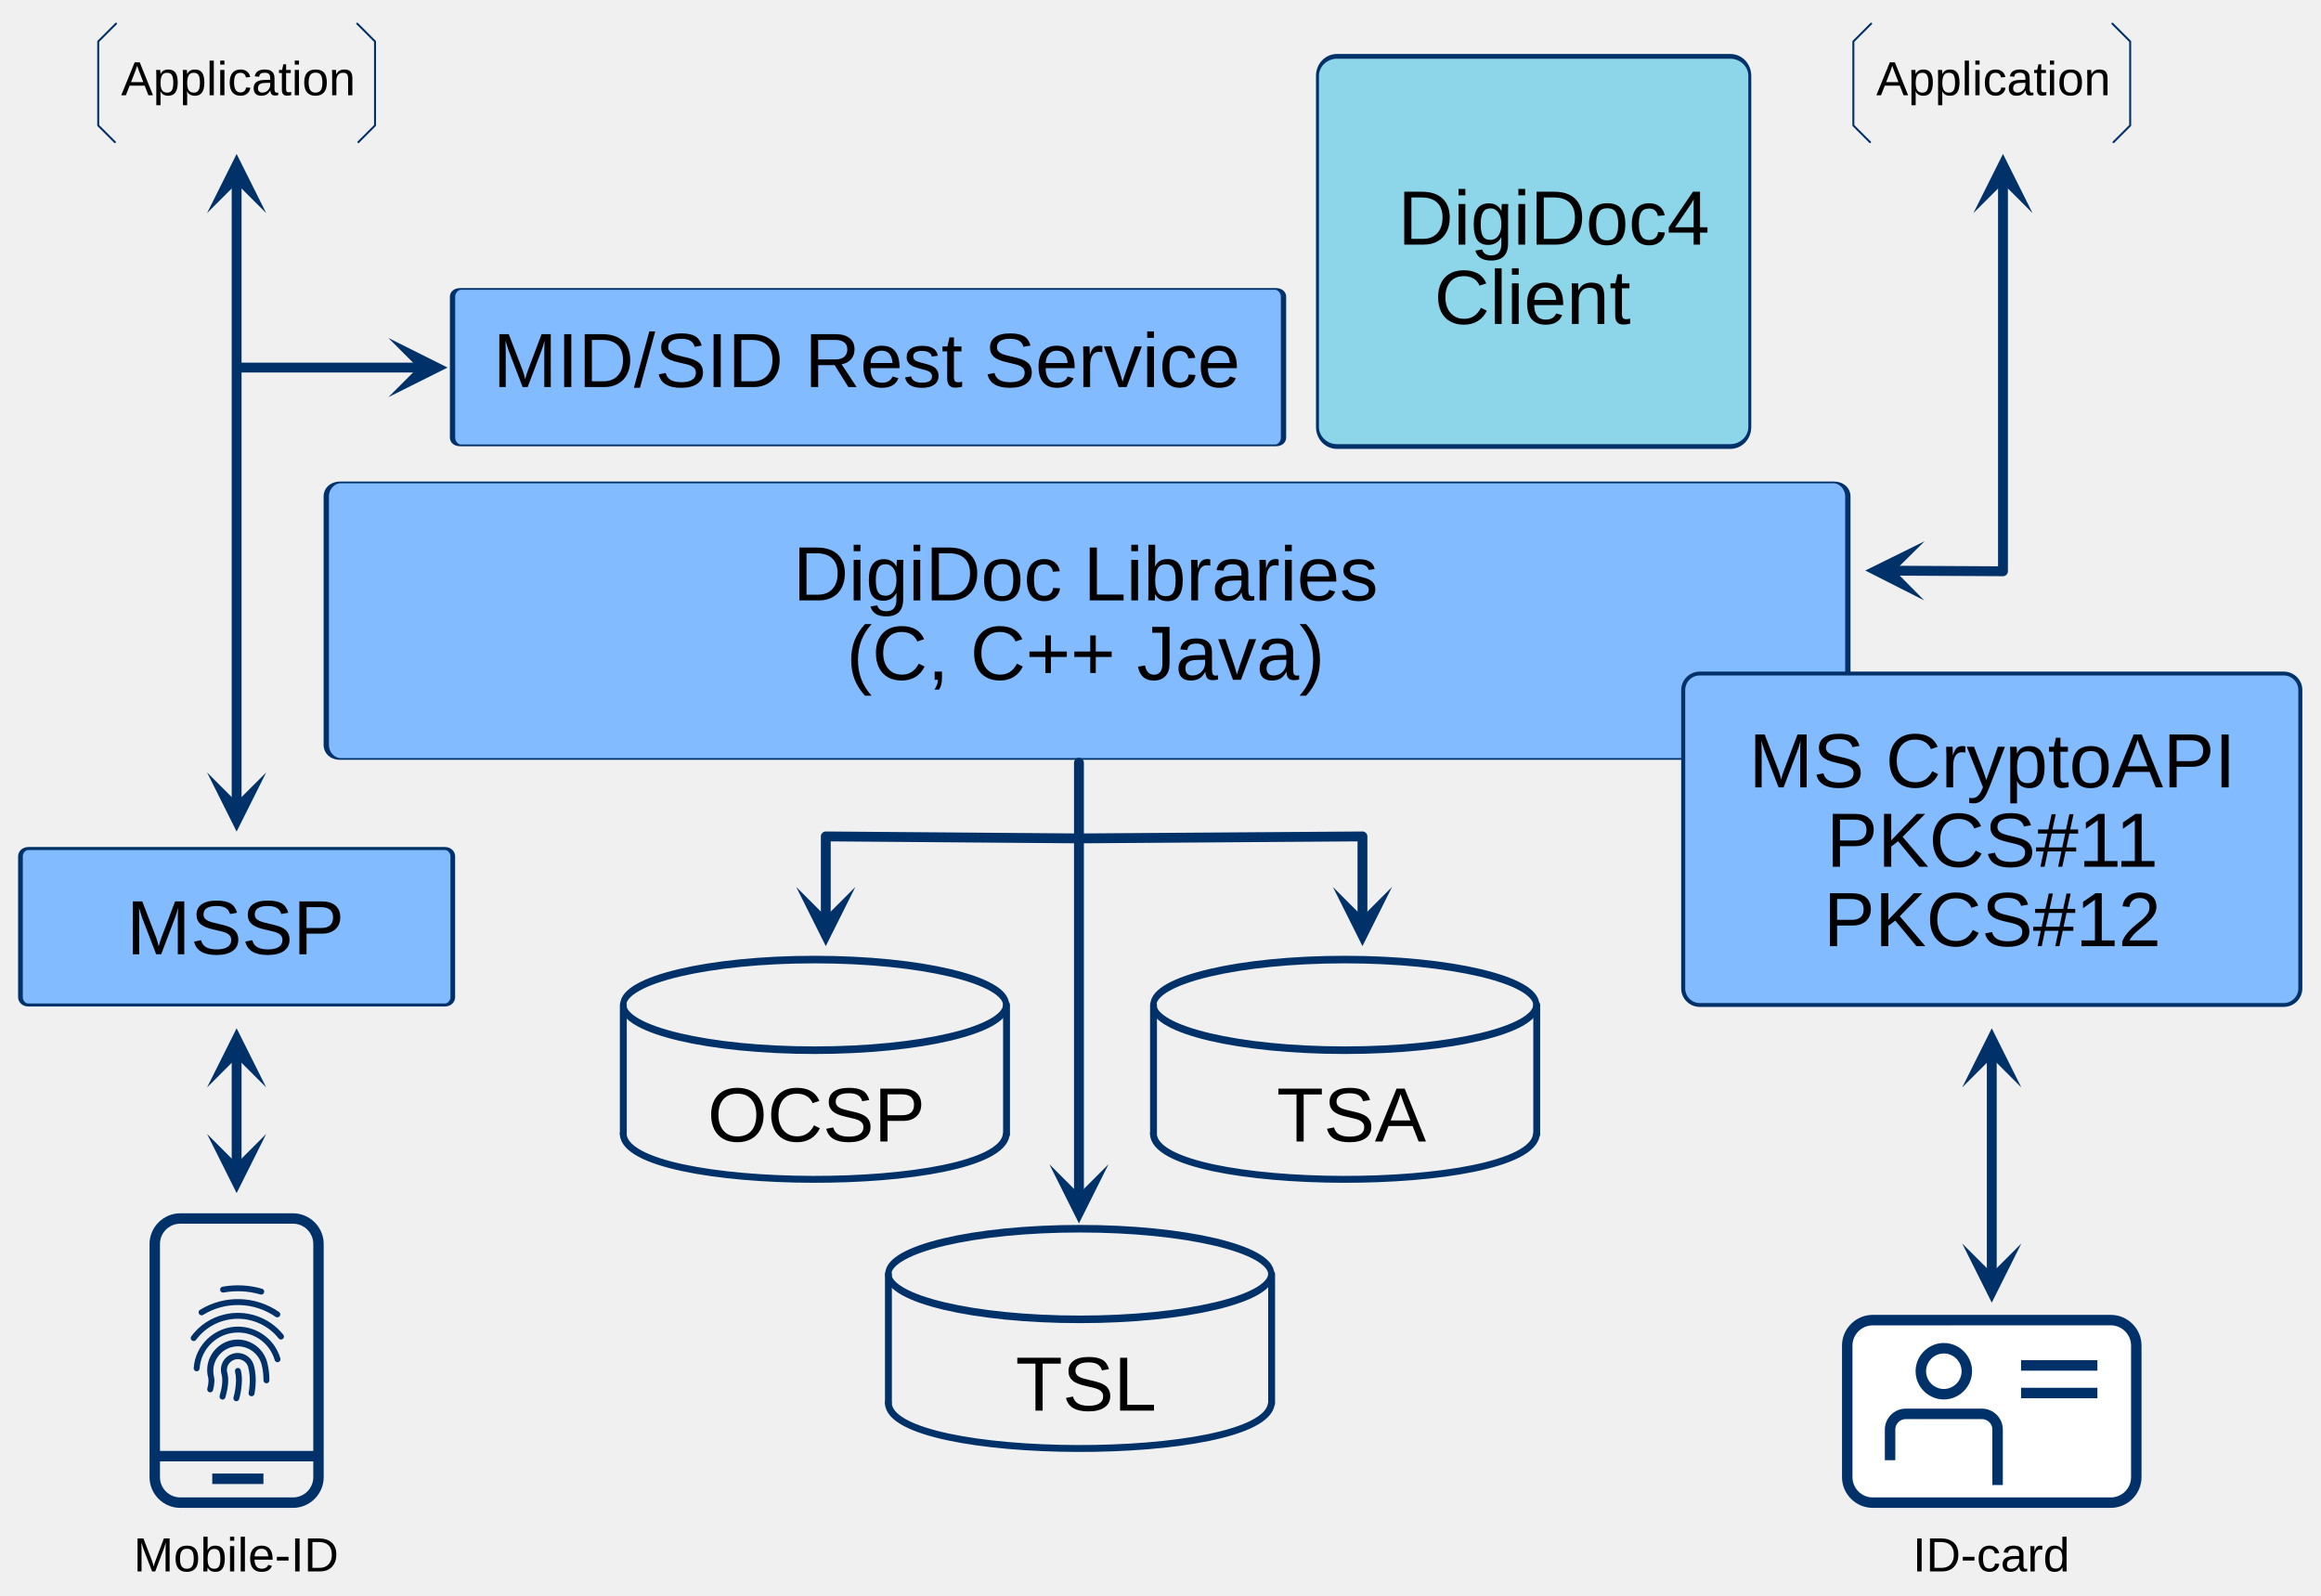
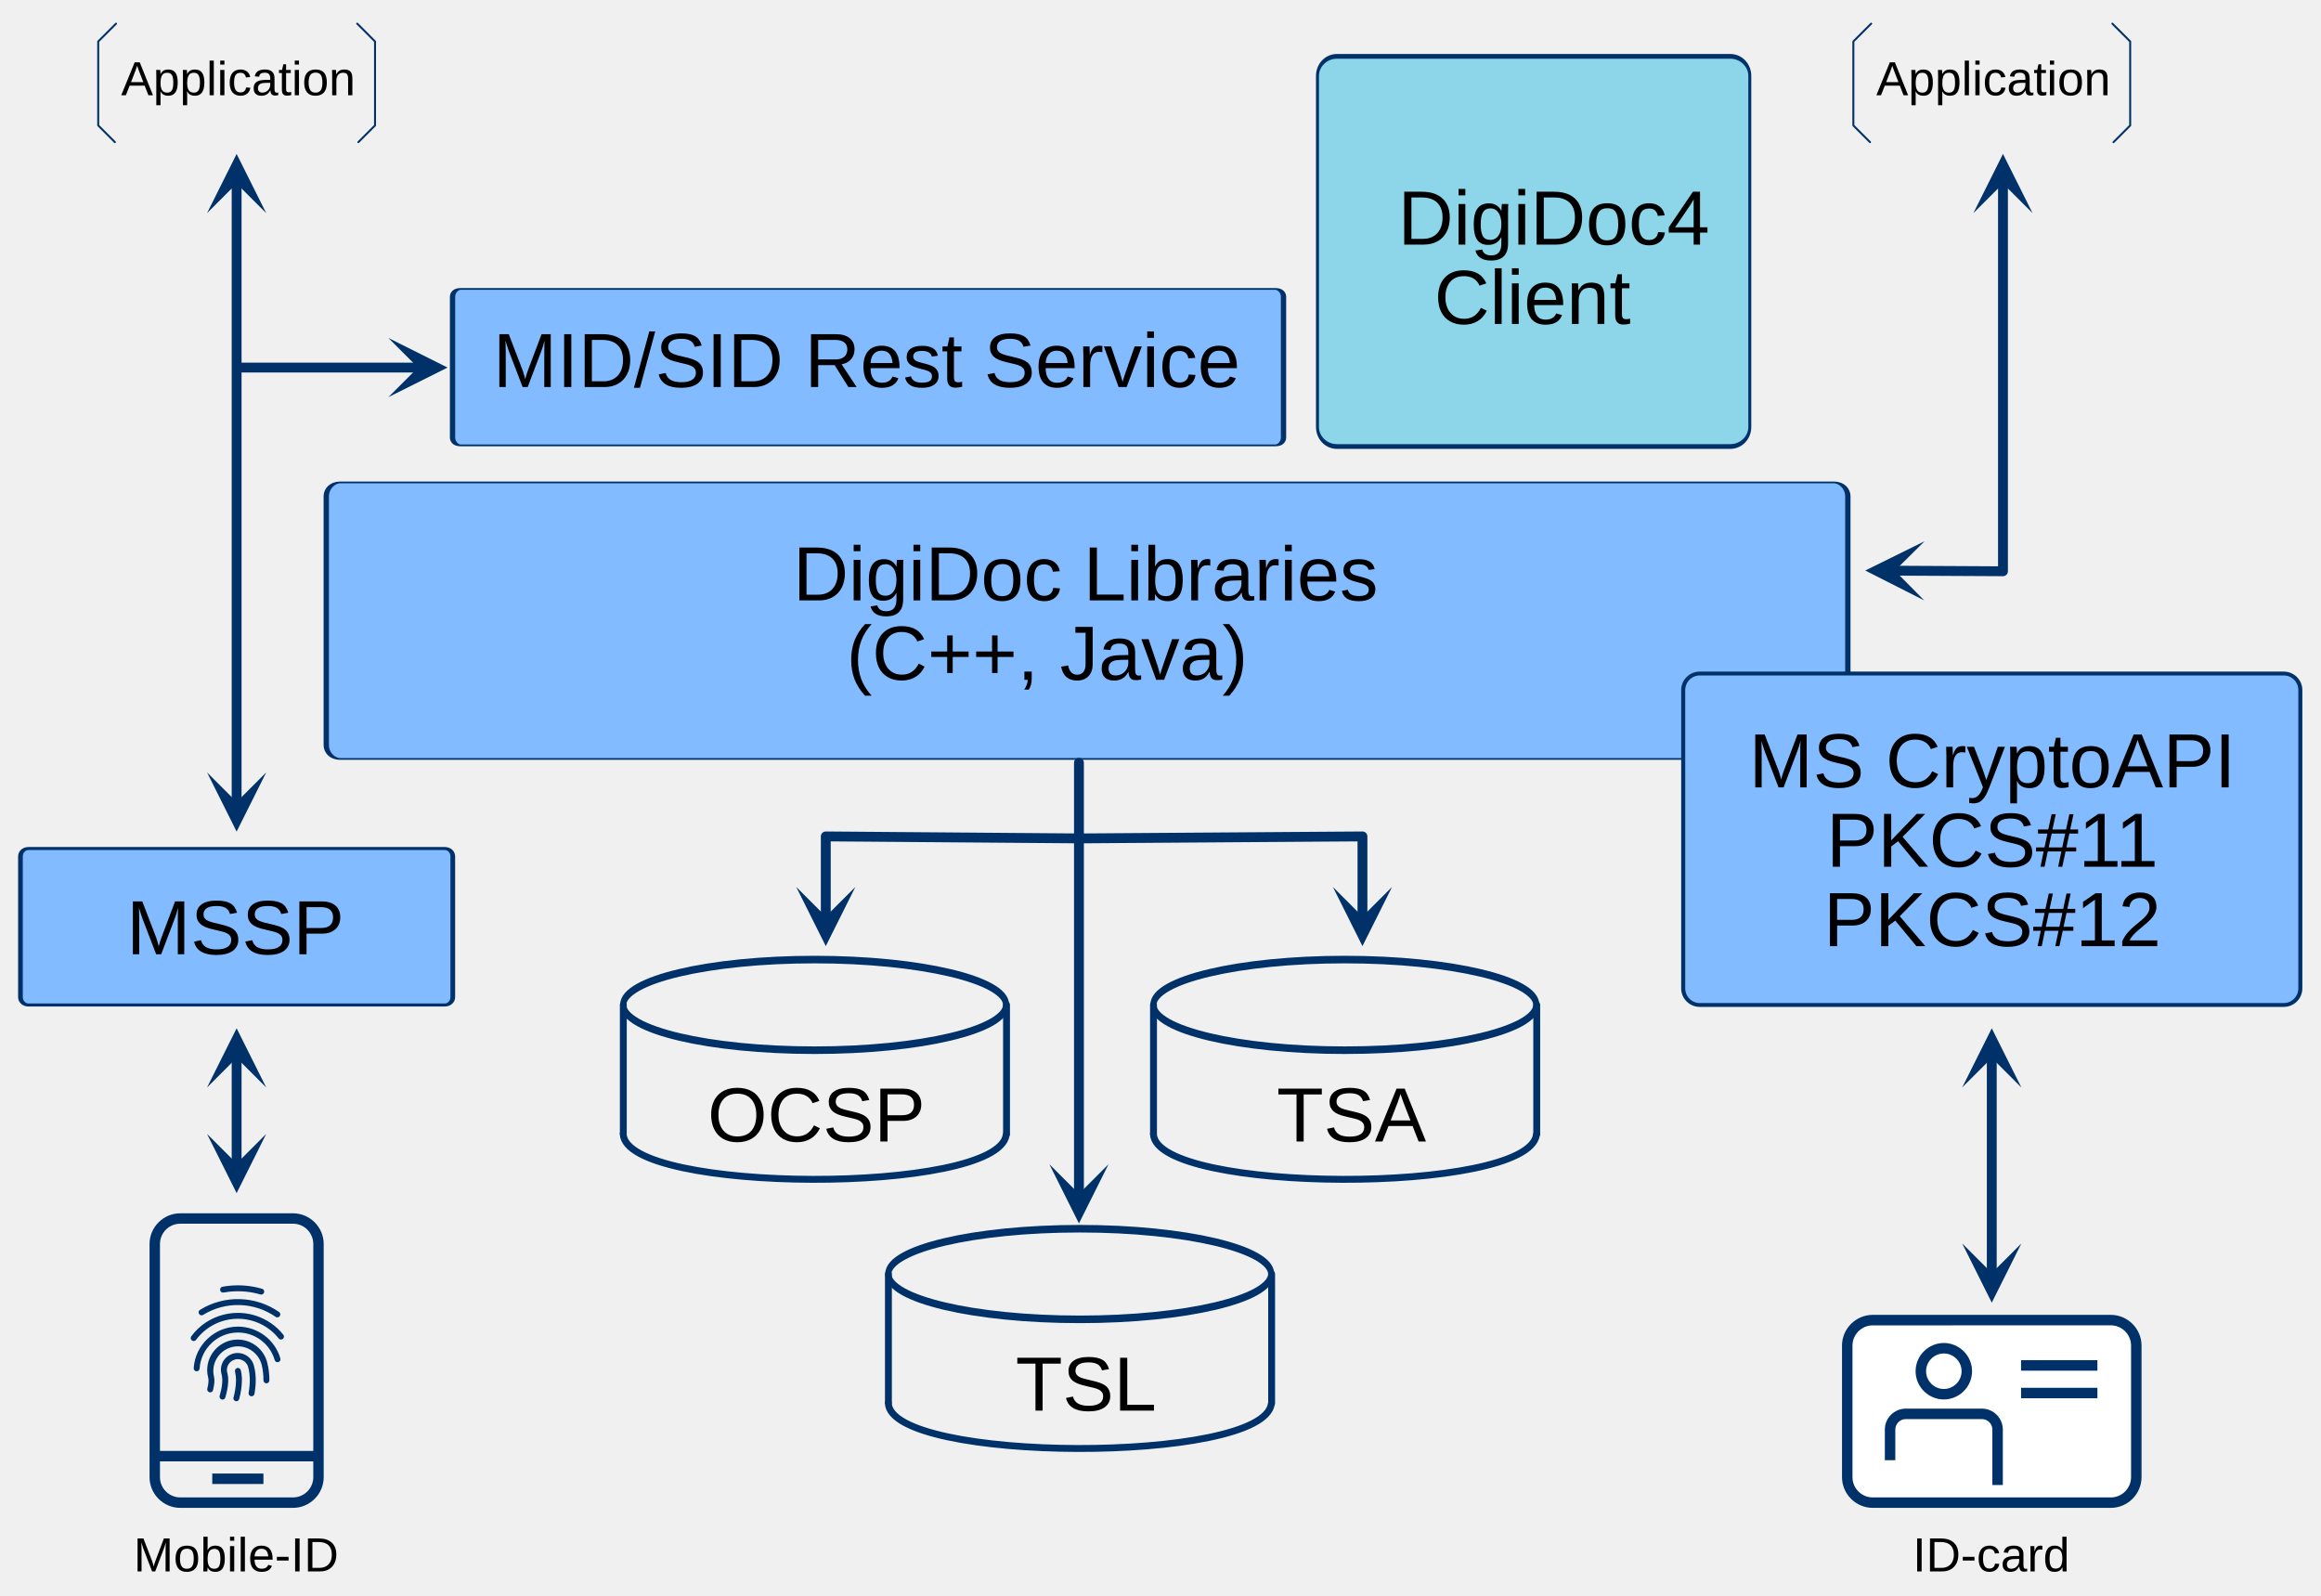
<svg xmlns="http://www.w3.org/2000/svg" width="544" height="374" viewBox="0 0 9804 6733" version="1.1" xml:space="preserve" style="fill-rule:evenodd;clip-rule:evenodd;stroke-linecap:round;stroke-linejoin:round;stroke-miterlimit:1.5;">
  <g id="DigiDoc-framework" transform="matrix(0.768519,0,0,0.527778,0,0)">
    <rect x="0" y="0" width="12755.9" height="12755.9" style="fill:none;" />
    <g transform="matrix(1.3012,0,0,1.89474,-2188.71,-4598.94)">
      <g transform="matrix(1,0,0,1,-347.655,-489.997)">
        <g transform="matrix(4.24345,0,0,1.36975,-4211.56,-1830.72)">
          <path d="M3310.2,4993.92C3310.2,4970.39 3304.03,4951.29 3296.44,4951.29L1809.35,4951.29C1801.76,4951.29 1795.59,4970.39 1795.59,4993.92L1795.59,5761.31C1795.59,5784.84 1801.76,5803.95 1809.35,5803.95L3296.44,5803.95C3304.03,5803.95 3310.2,5784.84 3310.2,5761.31L3310.2,4993.92Z" style="fill:rgb(130,187,255);stroke:rgb(0,49,104);stroke-width:5.29px;" />
        </g>
        <g transform="matrix(1,0,0,1,-2084.72,-437.618)">
          <text x="7464.32px" y="5887.28px" style="font-family:'ArialMT', 'Arial', sans-serif;font-size:324.589px;">DigiDoc Libraries</text>
-           <text x="7689.85px" y="6222.49px" style="font-family:'ArialMT', 'Arial', sans-serif;font-size:324.589px;">(C, C++ Java)</text>
+           <text x="7689.85px" y="6222.49px" style="font-family:'ArialMT', 'Arial', sans-serif;font-size:324.589px;">(C++, Java)</text>
        </g>
      </g>
      <g transform="matrix(1,0,0,1,3473.88,317.174)">
        <g transform="matrix(1.72109,0,0,1.64188,2227.76,-3178.15)">
          <path d="M3310.2,4993.92C3310.2,4970.39 3291.98,4951.29 3269.53,4951.29L1836.26,4951.29C1813.81,4951.29 1795.59,4970.39 1795.59,4993.92L1795.59,5761.31C1795.59,5784.84 1813.81,5803.95 1836.26,5803.95L3269.53,5803.95C3291.98,5803.95 3310.2,5784.84 3310.2,5761.31L3310.2,4993.92Z" style="fill:rgb(130,187,255);stroke:rgb(0,49,104);stroke-width:9.91px;" />
        </g>
        <g transform="matrix(1,0,0,1,-2075.92,-455.048)">
          <text x="7671.86px" y="5887.28px" style="font-family:'ArialMT', 'Arial', sans-serif;font-size:324.589px;">MS CryptoAPI</text>
          <text x="7999.3px" y="6222.49px" style="font-family:'ArialMT', 'Arial', sans-serif;font-size:324.589px;">PKCS#1<tspan x="9220.15px " y="6222.49px ">1</tspan>
          </text>
          <text x="7987.26px" y="6557.7px" style="font-family:'ArialMT', 'Arial', sans-serif;font-size:324.589px;">PKCS#12</text>
        </g>
      </g>
      <g transform="matrix(1,0,0,1,-3939.94,802.761)">
        <g transform="matrix(1.20572,0,0,0.775021,3543.44,1367.48)">
          <path d="M3310.2,4993.92C3310.2,4970.39 3297.92,4951.29 3282.8,4951.29L1822.99,4951.29C1807.87,4951.29 1795.59,4970.39 1795.59,4993.92L1795.59,5761.31C1795.59,5784.84 1807.87,5803.95 1822.99,5803.95L3282.8,5803.95C3297.92,5803.95 3310.2,5784.84 3310.2,5761.31L3310.2,4993.92Z" style="fill:rgb(130,187,255);stroke:rgb(0,49,104);stroke-width:16.44px;" />
        </g>
        <g transform="matrix(1,0,0,1,-2083.45,-235.859)">
          <text x="8240.05px" y="5887.28px" style="font-family:'ArialMT', 'Arial', sans-serif;font-size:324.589px;">MSSP</text>
        </g>
      </g>
      <g transform="matrix(1,0,0,1,-1273.65,-1593)">
        <g>
          <g transform="matrix(2.3175,0,0,0.775021,705.985,1399.66)">
            <path d="M3310.2,4993.92C3310.2,4970.39 3303.81,4951.29 3295.94,4951.29L1809.85,4951.29C1801.98,4951.29 1795.59,4970.39 1795.59,4993.92L1795.59,5761.31C1795.59,5784.84 1801.98,5803.95 1809.85,5803.95L3295.94,5803.95C3303.81,5803.95 3310.2,5784.84 3310.2,5761.31L3310.2,4993.92Z" style="fill:rgb(130,187,255);stroke:rgb(0,49,104);stroke-width:9.65px;" />
          </g>
          <g transform="matrix(1,0,0,1,-2083.45,-235.859)">
            <text x="7121.82px" y="5887.28px" style="font-family:'ArialMT', 'Arial', sans-serif;font-size:324.589px;">MID/SID Rest Service</text>
          </g>
        </g>
      </g>
      <g transform="matrix(1,0,0,1,1538.71,-2194.74)">
        <g transform="matrix(1.20572,0,0,1.93275,3543.44,-4713.26)">
          <path d="M3310.2,4993.92C3310.2,4970.39 3279.58,4951.29 3241.86,4951.29L1863.93,4951.29C1826.21,4951.29 1795.59,4970.39 1795.59,4993.92L1795.59,5761.31C1795.59,5784.84 1826.21,5803.95 1863.93,5803.95L3241.86,5803.95C3279.58,5803.95 3310.2,5784.84 3310.2,5761.31L3310.2,4993.92Z" style="fill:rgb(141,214,234);stroke:rgb(0,49,104);stroke-width:10.35px;" />
        </g>
        <g transform="matrix(1,0,0,1,-2083.45,-235.859)">
          <text x="8131.8px" y="5887.28px" style="font-family:'ArialMT', 'Arial', sans-serif;font-size:324.589px;">DigiDoc4</text>
          <text x="8285.06px" y="6222.49px" style="font-family:'ArialMT', 'Arial', sans-serif;font-size:324.589px;">Client</text>
        </g>
      </g>
      <g transform="matrix(1,0,0,1,1762.72,-2353.24)">
        <g transform="matrix(4.16667,0,0,4.16667,7700.1,10330.6)">
          <path d="M294,10.08C294,8.954 293.086,8.04 291.96,8.04L11.68,8.04C10.554,8.04 9.64,8.954 9.64,10.08L9.64,185.56C9.64,186.686 10.554,187.6 11.68,187.6L291.96,187.6C293.086,187.6 294,186.686 294,185.56L294,10.08Z" style="fill:white;" />
        </g>
        <g transform="matrix(4.16667,0,0,4.16667,6294.9,6684.23)">
          <path d="M609.81,1070.77L368.33,1070.77C351.286,1070.75 337.266,1056.73 337.25,1039.69L337.25,906.21C337.266,889.166 351.286,875.146 368.33,875.13L609.81,875.13C626.854,875.146 640.874,889.166 640.89,906.21L640.89,1039.69C640.874,1056.73 626.854,1070.75 609.81,1070.77ZM368.33,885.77C357.105,885.781 347.871,895.015 347.86,906.24L347.86,1039.72C347.871,1050.94 357.105,1060.18 368.33,1060.19L609.81,1060.19C621.033,1060.17 630.264,1050.94 630.28,1039.72L630.28,906.21C630.264,894.987 621.033,885.756 609.81,885.74L368.33,885.77Z" style="fill:rgb(0,49,104);fill-rule:nonzero;" />
        </g>
        <g transform="matrix(4.16667,0,0,4.16667,6294.9,6684.23)">
          <path d="M386,1022.43L386,991.35C386.022,982.658 393.168,975.512 401.86,975.49L479.15,975.49C487.838,975.517 494.978,982.662 495,991.35L495,1047.6" style="fill:white;fill-rule:nonzero;" />
        </g>
        <g transform="matrix(4.16667,0,0,4.16667,6294.9,6684.23)">
          <path d="M500.28,1047.6L489.67,1047.6L489.67,991.34C489.665,985.555 484.905,980.795 479.12,980.79L401.83,980.79C396.045,980.795 391.285,985.555 391.28,991.34L391.28,1022.43L380.67,1022.43L380.67,991.34C380.681,979.736 390.226,970.191 401.83,970.18L479.12,970.18C490.724,970.191 500.269,979.736 500.28,991.34L500.28,1047.6Z" style="fill:rgb(0,49,104);fill-rule:nonzero;" />
        </g>
        <g transform="matrix(4.16667,0,0,4.16667,7700.1,10330.6)">
          <circle cx="103.23" cy="57.14" r="23.31" style="fill:white;" />
        </g>
        <g transform="matrix(4.16667,0,0,4.16667,6294.9,6684.23)">
          <path d="M440.47,960.88C424.77,960.88 411.85,947.96 411.85,932.26C411.85,916.56 424.77,903.64 440.47,903.64C456.17,903.64 469.09,916.56 469.09,932.26C469.09,932.263 469.09,932.267 469.09,932.27C469.074,947.963 456.163,960.869 440.47,960.88ZM440.47,914.26C430.595,914.26 422.47,922.385 422.47,932.26C422.47,942.135 430.595,950.26 440.47,950.26C450.345,950.26 458.47,942.135 458.47,932.26C458.47,922.385 450.345,914.26 440.47,914.26Z" style="fill:rgb(0,49,104);fill-rule:nonzero;" />
        </g>
        <g transform="matrix(4.16667,0,0,4.16667,7700.1,10330.6)">
          <rect x="181.52" y="45.95" width="77.39" height="10.61" style="fill:rgb(0,49,104);" />
        </g>
        <g transform="matrix(4.16667,0,0,4.16667,7700.1,10330.6)">
          <rect x="181.52" y="73.92" width="77.39" height="10.61" style="fill:rgb(0,49,104);" />
        </g>
      </g>
      <g transform="matrix(1,0,0,1,-30,-1729.45)">
        <g transform="matrix(1,0,0,1,0,1059.29)">
          <g transform="matrix(1,0,0,1,-2842.16,1975.27)">
            <g transform="matrix(17.204,0,0,21.1623,-5286.76,-822.94)">
              <ellipse cx="772.036" cy="292.306" rx="47.009" ry="9.045" style="fill:none;stroke:rgb(0,49,104);stroke-width:1.51px;" />
            </g>
            <g transform="matrix(17.9722,0,0,17.9722,-5895.89,152.882)">
              <path d="M727.961,289.885L727.961,320.064" style="fill:none;stroke:rgb(0,49,104);stroke-width:1.62px;" />
            </g>
            <g transform="matrix(17.9722,0,0,17.9722,-4277.2,152.882)">
              <path d="M727.961,289.885L727.961,320.252" style="fill:none;stroke:rgb(0,49,104);stroke-width:1.62px;" />
            </g>
            <g transform="matrix(17.9722,0,0,17.9722,-5891.84,447.391)">
              <path d="M727.71,303.837C728.233,317.887 815.756,318.179 817.731,304.039" style="fill:none;stroke:rgb(0,49,104);stroke-width:1.62px;" />
            </g>
          </g>
          <g transform="matrix(1,0,0,1,-1722.37,3112.1)">
            <g transform="matrix(17.204,0,0,21.1623,-5286.76,-822.94)">
              <ellipse cx="772.036" cy="292.306" rx="47.009" ry="9.045" style="fill:none;stroke:rgb(0,49,104);stroke-width:1.51px;" />
            </g>
            <g transform="matrix(17.9722,0,0,17.9722,-5895.89,152.882)">
              <path d="M727.961,289.885L727.961,320.064" style="fill:none;stroke:rgb(0,49,104);stroke-width:1.62px;" />
            </g>
            <g transform="matrix(17.9722,0,0,17.9722,-4277.2,152.882)">
              <path d="M727.961,289.885L727.961,320.252" style="fill:none;stroke:rgb(0,49,104);stroke-width:1.62px;" />
            </g>
            <g transform="matrix(17.9722,0,0,17.9722,-5891.84,447.391)">
              <path d="M727.71,303.837C728.233,317.887 815.756,318.179 817.731,304.039" style="fill:none;stroke:rgb(0,49,104);stroke-width:1.62px;" />
            </g>
          </g>
          <g transform="matrix(1,0,0,1,-602.578,1975.27)">
            <g transform="matrix(17.204,0,0,21.1623,-5286.76,-822.94)">
              <ellipse cx="772.036" cy="292.306" rx="47.009" ry="9.045" style="fill:none;stroke:rgb(0,49,104);stroke-width:1.51px;" />
            </g>
            <g transform="matrix(17.9722,0,0,17.9722,-5895.89,152.882)">
              <path d="M727.961,289.885L727.961,320.064" style="fill:none;stroke:rgb(0,49,104);stroke-width:1.62px;" />
            </g>
            <g transform="matrix(17.9722,0,0,17.9722,-4277.2,152.882)">
              <path d="M727.961,289.885L727.961,320.252" style="fill:none;stroke:rgb(0,49,104);stroke-width:1.62px;" />
            </g>
            <g transform="matrix(17.9722,0,0,17.9722,-5891.84,447.391)">
              <path d="M727.71,303.837C728.233,317.887 815.756,318.179 817.731,304.039" style="fill:none;stroke:rgb(0,49,104);stroke-width:1.62px;" />
            </g>
          </g>
        </g>
        <g transform="matrix(1,0,0,1,-2763.63,3087.2)">
          <text x="7464.32px" y="5887.28px" style="font-family:'ArialMT', 'Arial', sans-serif;font-size:324.589px;">OCSP</text>
        </g>
        <g transform="matrix(1,0,0,1,-1462.36,4224.03)">
          <text x="7464.32px" y="5887.28px" style="font-family:'ArialMT', 'Arial', sans-serif;font-size:324.589px;">TSL</text>
        </g>
        <g transform="matrix(1,0,0,1,-359.607,3087.2)">
          <text x="7464.32px" y="5887.28px" style="font-family:'ArialMT', 'Arial', sans-serif;font-size:324.589px;">TSA</text>
        </g>
      </g>
      <g transform="matrix(1,0,0,1,-996.824,-1976.4)">
        <g transform="matrix(4.16667,0,0,4.16667,3310.45,9524.6)">
          <rect x="63.61" y="263.85" width="51.87" height="10.6" style="fill:rgb(0,49,104);" />
        </g>
        <g transform="matrix(4.16667,0,0,4.16667,3310.45,9524.6)">
          <rect x="7.89" y="240.91" width="163.3" height="10.6" style="fill:rgb(0,49,104);" />
        </g>
        <g transform="matrix(4.16667,0,0,4.16667,-1135.22,6095.6)">
          <path d="M1212.54,1121.6L1098,1121.6C1081.01,1121.56 1067.04,1107.59 1067,1090.6L1067,854C1067.04,837.01 1081.01,823.044 1098,823L1212.54,823C1229.53,823.044 1243.5,837.01 1243.54,854L1243.54,1090.55C1243.52,1107.56 1229.55,1121.55 1212.54,1121.6ZM1098,833.55C1086.79,833.566 1077.57,842.789 1077.56,854L1077.56,1090.55C1077.57,1101.76 1086.79,1110.98 1098,1111L1212.54,1111C1223.75,1110.99 1232.98,1101.76 1232.99,1090.55L1232.99,854C1232.98,842.786 1223.75,833.561 1212.54,833.55L1098,833.55Z" style="fill:rgb(0,49,104);fill-rule:nonzero;" />
        </g>
        <g transform="matrix(4.16667,0,0,4.16667,-1135.22,6095.6)">
          <path d="M1141.82,902.09C1154.44,899.795 1167.43,900.48 1179.74,904.09C1179.9,904.141 1180.06,904.168 1180.23,904.17C1181.18,904.153 1181.95,903.368 1181.95,902.42C1181.95,901.657 1181.45,900.978 1180.72,900.75C1167.88,896.988 1154.35,896.282 1141.19,898.69C1140.37,898.841 1139.76,899.567 1139.76,900.405C1139.76,901.362 1140.55,902.149 1141.51,902.149C1141.61,902.149 1141.72,902.139 1141.82,902.12L1141.82,902.09Z" style="fill:rgb(0,49,104);fill-rule:nonzero;" />
        </g>
        <g transform="matrix(4.16667,0,0,4.16667,-1135.22,6095.6)">
          <path d="M1180.23,905.39C1179.95,905.391 1179.66,905.35 1179.39,905.27C1167.27,901.725 1154.48,901.058 1142.05,903.32C1140.43,903.616 1138.86,902.528 1138.56,900.91C1138.41,900.129 1138.58,899.32 1139.04,898.67C1139.49,898.014 1140.19,897.564 1140.97,897.42C1154.32,894.99 1168.05,895.705 1181.07,899.51C1182.35,899.882 1183.23,901.061 1183.23,902.39C1183.23,904.036 1181.88,905.39 1180.23,905.39ZM1156.57,899.49C1164.53,899.484 1172.45,900.619 1180.09,902.86C1180.46,902.86 1180.64,902.73 1180.7,902.53C1180.74,902.274 1180.6,902.022 1180.36,901.92C1167.71,898.24 1154.38,897.555 1141.42,899.92C1141.16,899.975 1140.99,900.228 1141.03,900.49C1141.05,900.622 1141.13,900.738 1141.24,900.81C1141.34,900.879 1141.47,900.905 1141.59,900.88C1146.53,899.968 1151.55,899.503 1156.57,899.49Z" style="fill:rgb(0,49,104);fill-rule:nonzero;" />
        </g>
        <g transform="matrix(4.16667,0,0,4.16667,-1135.22,6095.6)">
          <path d="M1120.66,924.92C1143.75,910.614 1173.27,911.403 1195.56,926.92C1195.85,927.125 1196.2,927.235 1196.56,927.235C1197.52,927.235 1198.31,926.447 1198.31,925.49C1198.31,924.921 1198.03,924.386 1197.56,924.06C1174.13,907.756 1143.11,906.917 1118.83,921.93C1118.31,922.25 1117.99,922.819 1117.99,923.43C1117.99,924.395 1118.79,925.19 1119.75,925.19C1120.08,925.19 1120.39,925.1 1120.67,924.93L1120.66,924.92Z" style="fill:rgb(0,49,104);fill-rule:nonzero;" />
        </g>
        <g transform="matrix(4.16667,0,0,4.16667,-1135.22,6095.6)">
          <path d="M1196.55,928.51C1195.93,928.511 1195.33,928.322 1194.83,927.97C1172.96,912.743 1143.99,911.955 1121.32,925.97C1120.85,926.264 1120.3,926.419 1119.74,926.419C1118.09,926.419 1116.74,925.063 1116.74,923.415C1116.74,922.375 1117.28,921.407 1118.16,920.86C1142.86,905.58 1174.43,906.435 1198.27,923.03C1199.07,923.591 1199.55,924.51 1199.55,925.49C1199.55,927.136 1198.2,928.49 1196.55,928.49C1196.55,928.49 1196.55,928.49 1196.55,928.49L1196.55,928.51ZM1156.55,913.45C1170.75,913.419 1184.62,917.772 1196.25,925.91C1196.47,926.063 1196.78,926.009 1196.93,925.79C1197.06,925.565 1197.01,925.277 1196.81,925.11C1185.01,916.852 1170.95,912.436 1156.55,912.47C1143.46,912.474 1130.63,916.121 1119.49,923C1119.28,923.155 1119.22,923.438 1119.33,923.67C1119.42,923.815 1119.57,923.905 1119.74,923.905C1119.83,923.905 1119.92,923.879 1120,923.83C1130.99,917.036 1143.65,913.434 1156.57,913.43L1156.55,913.45Z" style="fill:rgb(0,49,104);fill-rule:nonzero;" />
        </g>
        <g transform="matrix(4.16667,0,0,4.16667,-1135.22,6095.6)">
          <path d="M1201.64,946.89C1190.72,933.171 1174.12,925.163 1156.58,925.163C1138.36,925.163 1121.18,933.812 1110.33,948.45C1110.11,948.75 1109.99,949.112 1109.99,949.485C1109.99,950.44 1110.78,951.226 1111.73,951.226C1112.28,951.226 1112.8,950.964 1113.13,950.52C1120.58,940.371 1131.39,933.181 1143.63,930.23C1147.87,929.19 1152.21,928.662 1156.57,928.66C1173.06,928.603 1188.68,936.132 1198.91,949.06C1199.24,949.476 1199.74,949.719 1200.28,949.719C1201.23,949.719 1202.02,948.932 1202.02,947.975C1202.02,947.581 1201.88,947.198 1201.64,946.89Z" style="fill:rgb(0,49,104);fill-rule:nonzero;" />
        </g>
        <g transform="matrix(4.16667,0,0,4.16667,-1135.22,6095.6)">
          <path d="M1111.73,952.49C1111.73,952.49 1111.72,952.49 1111.72,952.49C1110.07,952.49 1108.72,951.136 1108.72,949.49C1108.72,948.845 1108.92,948.217 1109.31,947.7C1117.42,936.656 1129.18,928.834 1142.5,925.63C1164.78,920.139 1188.32,928.155 1202.62,946.1C1203.04,946.63 1203.27,947.288 1203.27,947.965C1203.27,949.611 1201.92,950.965 1200.27,950.965C1199.36,950.965 1198.49,950.547 1197.92,949.83C1187.9,937.249 1172.66,929.906 1156.58,929.906C1139.86,929.906 1124.1,937.837 1114.14,951.26C1113.58,952.029 1112.68,952.486 1111.73,952.49ZM1156.57,926.43C1152.03,926.432 1147.51,926.979 1143.1,928.06C1130.35,931.133 1119.1,938.621 1111.34,949.19C1111.28,949.275 1111.24,949.379 1111.24,949.486C1111.24,949.641 1111.32,949.788 1111.44,949.88C1111.52,949.957 1111.63,950.001 1111.74,950.001C1111.9,950.001 1112.05,949.912 1112.12,949.77C1119.75,939.385 1130.81,932.025 1143.33,929C1147.66,927.936 1152.11,927.396 1156.57,927.39C1173.44,927.334 1189.43,935.04 1199.89,948.27C1199.97,948.369 1200.09,948.433 1200.22,948.45C1200.35,948.462 1200.48,948.422 1200.58,948.34C1200.79,948.174 1200.82,947.869 1200.66,947.66C1190,934.206 1173.73,926.371 1156.57,926.43Z" style="fill:rgb(0,49,104);fill-rule:nonzero;" />
        </g>
        <g transform="matrix(4.16667,0,0,4.16667,-1135.22,6095.6)">
          <path d="M1182.73,947.82C1175.19,942.149 1166,939.097 1156.57,939.13C1133.65,939.132 1114.43,957.184 1113,980.06C1112.94,981.017 1113.68,981.851 1114.64,981.91L1114.74,981.91C1115.66,981.912 1116.43,981.186 1116.48,980.27C1117.78,959.222 1135.46,942.606 1156.55,942.62C1174.3,942.53 1190.06,954.314 1195,971.36C1195.25,972.06 1195.91,972.531 1196.65,972.531C1197.61,972.531 1198.4,971.741 1198.4,970.781C1198.4,970.639 1198.38,970.498 1198.35,970.36C1195.73,961.353 1190.24,953.44 1182.73,947.82Z" style="fill:rgb(0,49,104);fill-rule:nonzero;" />
        </g>
        <g transform="matrix(4.16667,0,0,4.16667,-1135.22,6095.6)">
          <path d="M1114.76,983.17C1114.76,983.17 1114.76,983.17 1114.76,983.17C1113.11,983.17 1111.76,981.816 1111.76,980.17C1111.76,980.11 1111.76,980.05 1111.76,979.99C1113.23,956.451 1133,937.872 1156.58,937.872C1166.27,937.872 1175.71,941.009 1183.47,946.81C1191.22,952.581 1196.88,960.724 1199.59,970C1199.69,970.308 1199.75,970.63 1199.75,970.955C1199.75,972.6 1198.39,973.955 1196.75,973.955C1195.38,973.955 1194.18,973.022 1193.84,971.7C1189.06,955.177 1173.77,943.755 1156.57,943.85C1136.15,943.868 1119.04,959.951 1117.76,980.33C1117.67,981.915 1116.35,983.172 1114.76,983.17ZM1156.57,940.38C1153.15,940.386 1149.75,940.799 1146.43,941.61C1135.52,944.27 1126.11,951.191 1120.32,960.82C1116.8,966.684 1114.74,973.312 1114.32,980.14C1114.31,980.405 1114.52,980.634 1114.78,980.65C1115.04,980.662 1115.27,980.463 1115.3,980.2C1116.64,958.498 1134.87,941.364 1156.61,941.364C1174.89,941.364 1191.11,953.478 1196.3,971.01C1196.34,971.247 1196.54,971.423 1196.78,971.423C1197.05,971.423 1197.27,971.201 1197.27,970.933C1197.27,970.863 1197.26,970.794 1197.23,970.73C1191.95,952.77 1175.34,940.355 1156.62,940.38L1156.57,940.38Z" style="fill:rgb(0,49,104);fill-rule:nonzero;" />
        </g>
        <g transform="matrix(4.16667,0,0,4.16667,-1135.22,6095.6)">
          <path d="M1156.57,953.08C1140.3,953.087 1126.91,966.478 1126.91,982.75C1126.91,985.136 1127.2,987.513 1127.77,989.83C1128.18,991.48 1128.34,994.78 1126.77,1001.11C1126.74,1001.25 1126.72,1001.39 1126.72,1001.53C1126.72,1002.33 1127.27,1003.03 1128.05,1003.22C1128.19,1003.24 1128.33,1003.24 1128.47,1003.22C1129.27,1003.22 1129.97,1002.67 1130.16,1001.89C1131.55,996.26 1131.89,991.89 1131.16,988.95C1127.73,975.011 1136.37,960.719 1150.31,957.28C1152.36,956.778 1154.46,956.523 1156.57,956.52C1168.6,956.498 1179.16,964.79 1182,976.48C1183.24,981.671 1183.84,986.994 1183.79,992.33C1183.79,993.286 1184.57,994.075 1185.53,994.08C1186.48,994.075 1187.27,993.294 1187.28,992.34C1187.33,986.72 1186.69,981.115 1185.38,975.65C1182.15,962.423 1170.19,953.05 1156.57,953.08Z" style="fill:rgb(0,49,104);fill-rule:nonzero;" />
        </g>
        <g transform="matrix(4.16667,0,0,4.16667,-1135.22,6095.6)">
          <path d="M1128.47,1004.52C1128.47,1004.52 1128.47,1004.52 1128.46,1004.52C1126.82,1004.52 1125.46,1003.17 1125.46,1001.52C1125.46,1001.28 1125.49,1001.04 1125.55,1000.81C1127.13,994.4 1126.86,991.37 1126.55,990.14C1125.81,987.459 1125.43,984.69 1125.43,981.909C1125.43,964.952 1139.39,950.999 1156.34,950.999C1170.84,950.999 1183.48,961.189 1186.55,975.35C1187.88,980.917 1188.53,986.626 1188.48,992.35C1188.48,993.996 1187.13,995.35 1185.48,995.35C1183.83,995.35 1182.48,993.996 1182.48,992.35C1182.53,987.118 1181.94,981.899 1180.73,976.81C1178,965.716 1167.96,957.857 1156.54,957.857C1142.87,957.857 1131.63,969.103 1131.63,982.77C1131.63,984.779 1131.87,986.78 1132.35,988.73C1133.13,991.88 1132.79,996.44 1131.35,1002.27C1131.01,1003.58 1129.83,1004.51 1128.47,1004.52ZM1156.57,954.34C1154.28,954.344 1152,954.619 1149.77,955.16C1134.65,958.897 1125.28,974.407 1129,989.53C1129.64,992.13 1129.31,996.12 1128,1001.41C1127.97,1001.67 1128.12,1001.91 1128.36,1002C1128.75,1002 1128.9,1001.86 1128.95,1001.64C1130.29,996.21 1130.63,992.05 1129.95,989.3C1129.42,987.153 1129.15,984.951 1129.15,982.74C1129.15,967.697 1141.53,955.319 1156.58,955.319C1169.15,955.319 1180.19,963.97 1183.2,976.18C1184.47,981.468 1185.09,986.892 1185.03,992.33C1185.06,992.588 1185.26,992.793 1185.52,992.82C1185.79,992.82 1186.01,992.599 1186.01,992.33C1186.06,986.814 1185.44,981.313 1184.15,975.95C1181.06,963.287 1169.61,954.313 1156.57,954.34Z" style="fill:rgb(0,49,104);fill-rule:nonzero;" />
        </g>
        <g transform="matrix(4.16667,0,0,4.16667,-1135.22,6095.6)">
          <path d="M1156.57,967C1147.95,967.003 1140.87,974.094 1140.87,982.71C1140.87,983.974 1141.02,985.233 1141.32,986.46C1142.62,991.71 1141.91,999.06 1139.23,1008.31C1138.97,1009.23 1139.5,1010.21 1140.42,1010.48C1140.58,1010.52 1140.74,1010.55 1140.91,1010.55C1141.68,1010.55 1142.36,1010.03 1142.58,1009.29C1145.44,999.44 1146.15,991.48 1144.71,985.62C1143.11,979.114 1147.15,972.445 1153.65,970.84C1154.61,970.609 1155.59,970.492 1156.57,970.49C1162.17,970.481 1167.1,974.337 1168.43,979.78C1170.23,987.12 1170.3,995.69 1168.61,1005.26C1168.59,1005.36 1168.58,1005.46 1168.58,1005.57C1168.58,1006.52 1169.37,1007.31 1170.33,1007.31C1171.17,1007.31 1171.89,1006.7 1172.04,1005.87C1173.82,995.87 1173.74,986.76 1171.81,978.94C1170.1,971.944 1163.77,966.987 1156.57,967Z" style="fill:rgb(0,49,104);fill-rule:nonzero;" />
        </g>
        <g transform="matrix(4.16667,0,0,4.16667,-1135.22,6095.6)">
          <path d="M1140.91,1011.84C1140.63,1011.84 1140.34,1011.8 1140.07,1011.72C1138.51,1011.24 1137.61,1009.58 1138.07,1008.01C1140.7,999.01 1141.4,991.83 1140.15,986.8C1139.61,985.114 1139.33,983.354 1139.33,981.583C1139.33,972.257 1147,964.583 1156.33,964.583C1164.56,964.583 1171.67,970.566 1173.08,978.68C1175.08,986.68 1175.14,995.91 1173.33,1006.13C1173.03,1007.51 1171.81,1008.5 1170.4,1008.5C1168.75,1008.5 1167.4,1007.14 1167.4,1005.5C1167.4,1005.38 1167.4,1005.25 1167.42,1005.13C1169.08,995.73 1169.02,987.33 1167.26,980.13C1166.43,974.793 1161.79,970.816 1156.39,970.816C1150.36,970.816 1145.39,975.781 1145.39,981.816C1145.39,983.025 1145.59,984.226 1145.98,985.37C1147.48,991.44 1146.76,999.63 1143.84,1009.69C1143.46,1010.98 1142.26,1011.86 1140.91,1011.84ZM1156.57,968.29C1148.65,968.313 1142.15,974.833 1142.15,982.75C1142.15,983.913 1142.29,985.071 1142.57,986.2C1143.92,991.67 1143.21,999.2 1140.47,1008.7C1140.46,1008.75 1140.45,1008.79 1140.45,1008.84C1140.45,1009.06 1140.59,1009.25 1140.8,1009.31C1141.06,1009.36 1141.31,1009.22 1141.41,1008.98C1144.2,999.34 1144.91,991.6 1143.52,985.98C1143.26,984.926 1143.13,983.845 1143.13,982.76C1143.13,975.37 1149.21,969.289 1156.6,969.289C1162.78,969.289 1168.2,973.54 1169.68,979.54C1171.53,987.05 1171.59,995.8 1169.87,1005.54C1169.83,1005.81 1170.01,1006.06 1170.27,1006.11C1170.54,1006.15 1170.79,1005.97 1170.84,1005.71C1172.58,995.84 1172.51,986.95 1170.62,979.3C1169.05,972.844 1163.21,968.268 1156.57,968.29Z" style="fill:rgb(0,49,104);fill-rule:nonzero;" />
        </g>
        <g transform="matrix(4.16667,0,0,4.16667,-1135.22,6095.6)">
          <path d="M1156.15,981.05C1155.38,981.242 1154.82,981.941 1154.82,982.74C1154.81,982.88 1154.81,983.02 1154.82,983.16C1155.52,986.132 1155.85,989.177 1155.82,992.23C1155.71,998.26 1154.84,1004.25 1153.21,1010.06C1153.19,1010.21 1153.19,1010.36 1153.21,1010.51C1153.21,1011.3 1153.75,1012 1154.51,1012.2C1154.66,1012.22 1154.8,1012.22 1154.95,1012.2C1155.74,1012.2 1156.44,1011.67 1156.64,1010.9C1158.34,1004.8 1159.26,998.504 1159.36,992.17C1159.39,988.837 1159.01,985.512 1158.24,982.27C1157.99,981.368 1157.06,980.822 1156.15,981.05Z" style="fill:rgb(0,49,104);fill-rule:nonzero;" />
        </g>
        <g transform="matrix(4.16667,0,0,4.16667,-1135.22,6095.6)">
          <path d="M1155,1013.51C1154.74,1013.51 1154.49,1013.48 1154.24,1013.41C1152.92,1013.07 1152,1011.87 1152,1010.51C1152,1010.25 1152.03,1010 1152.1,1009.75C1153.69,1004.04 1154.55,998.155 1154.66,992.23C1154.68,989.277 1154.34,986.333 1153.66,983.46C1153.27,981.864 1154.25,980.226 1155.85,979.83C1157.45,979.436 1159.08,980.424 1159.48,982.02C1160.27,985.361 1160.66,988.786 1160.63,992.22C1160.52,998.645 1159.59,1005.03 1157.87,1011.22C1157.55,1012.54 1156.36,1013.49 1155,1013.51ZM1156.6,982.25L1156.48,982.25C1156.27,982.304 1156.11,982.498 1156.11,982.72C1156.84,985.83 1157.2,989.016 1157.18,992.21C1157.06,998.351 1156.17,1004.45 1154.53,1010.37C1154.48,1010.63 1154.63,1010.88 1154.88,1010.96C1155.21,1010.96 1155.42,1010.83 1155.47,1010.61C1157.14,1004.61 1158.05,998.426 1158.15,992.2C1158.18,988.968 1157.81,985.745 1157.07,982.6C1157.04,982.474 1156.96,982.365 1156.85,982.3C1156.76,982.257 1156.67,982.239 1156.57,982.25L1156.6,982.25Z" style="fill:rgb(0,49,104);fill-rule:nonzero;" />
        </g>
      </g>
      <g transform="matrix(1,0,0,1.0978,0,-2812.92)">
        <g transform="matrix(1,-0,-0,0.910916,1682.07,4773.33)">
          <path d="M4682.55,4913.81L4557.55,5163.81L4432.55,4913.81L4557.55,5038.81L4682.55,4913.81Z" style="fill:rgb(0,49,104);" />
          <path d="M4557.55,3217.88L4557.55,5038.81" style="fill:none;stroke:rgb(0,49,104);stroke-width:41.67px;" />
        </g>
      </g>
      <g transform="matrix(1.02402,0,0,1,-149.994,-2059.45)">
        <g transform="matrix(0.976541,-0,-0,1,1789.08,4486.67)">
          <path d="M3613.2,3742.55L3488.2,3992.55L3363.2,3742.55L3488.2,3867.55L3613.2,3742.55Z" style="fill:rgb(0,49,104);" />
          <path d="M4561.82,3537.63L3488.2,3529.24L3488.2,3867.55" style="fill:none;stroke:rgb(0,49,104);stroke-width:41.67px;" />
        </g>
      </g>
      <g transform="matrix(-1.14155,0,0,1,13368,-2059.45)">
        <g transform="matrix(-0.876,0,0,1,10236.8,4486.67)">
          <path d="M5880.01,3742.55L5755.01,3992.55L5630.01,3742.55L5755.01,3867.55L5880.01,3742.55Z" style="fill:rgb(0,49,104);" />
          <path d="M4558.16,3537.63L5755.01,3529.24L5755.01,3867.55" style="fill:none;stroke:rgb(0,49,104);stroke-width:41.67px;" />
        </g>
      </g>
      <g transform="matrix(1,0,0,1,19.9664,-2059.45)">
        <g transform="matrix(1,-0,-0,1,1662.1,4486.67)">
          <path d="M1124.52,4589.67L999.518,4339.67L874.518,4589.67L999.518,4464.67L1124.52,4589.67Z" style="fill:rgb(0,49,104);" />
          <path d="M1124.52,4785.85L999.518,5035.85L874.518,4785.85L999.518,4910.85L1124.52,4785.85Z" style="fill:rgb(0,49,104);" />
          <path d="M999.518,4464.67L999.518,4910.85" style="fill:none;stroke:rgb(0,49,104);stroke-width:41.67px;" />
        </g>
      </g>
      <g transform="matrix(1,0,0,1,7433.79,-2059.45)">
        <g transform="matrix(1,-0,-0,1,-5751.72,4486.67)">
          <path d="M8538.34,4589.67L8413.34,4339.67L8288.34,4589.67L8413.34,4464.67L8538.34,4589.67Z" style="fill:rgb(0,49,104);" />
          <path d="M8538.34,5248.51L8413.34,5498.51L8288.34,5248.51L8413.34,5373.51L8538.34,5248.51Z" style="fill:rgb(0,49,104);" />
          <path d="M8413.34,4464.67C8413.34,4687.48 8413.34,5150.71 8413.34,5373.51" style="fill:none;stroke:rgb(0,49,104);stroke-width:41.67px;" />
        </g>
      </g>
      <g transform="matrix(1,0,0,1,19.9664,-4736.9)">
        <g transform="matrix(1,-0,-0,1,1662.1,7164.12)">
          <path d="M1124.52,896.668L999.518,646.668L874.518,896.668L999.518,771.668L1124.52,896.668Z" style="fill:rgb(0,49,104);" />
          <path d="M1124.52,3258.85L999.518,3508.85L874.518,3258.85L999.518,3383.85L1124.52,3258.85Z" style="fill:rgb(0,49,104);" />
          <path d="M999.518,771.668L999.518,3383.85" style="fill:none;stroke:rgb(0,49,104);stroke-width:41.67px;" />
        </g>
      </g>
      <g transform="matrix(6.12323e-17,1,-1,6.12323e-17,11383.4,1314.48)">
        <g transform="matrix(6.12323e-17,-1,1,6.12323e-17,1112.74,9701.29)">
          <path d="M1640.51,1673.88L1890.51,1548.88L1640.51,1423.88L1765.51,1548.88L1640.51,1673.88Z" style="fill:rgb(0,49,104);" />
          <path d="M1765.51,1548.88L1002.8,1548.88" style="fill:none;stroke:rgb(0,49,104);stroke-width:41.67px;" />
        </g>
      </g>
      <g transform="matrix(1,0,0,1.43726,7481.13,-8152.28)">
        <g transform="matrix(1,-0,-0,0.695766,-5799.06,7360.86)">
          <path d="M8585.68,896.668L8460.68,646.668L8335.68,896.668L8460.68,771.668L8585.68,896.668Z" style="fill:rgb(0,49,104);" />
          <path d="M8128.23,2532.54L7878.89,2406.23L8129.55,2282.54L8003.89,2406.89L8128.23,2532.54Z" style="fill:rgb(0,49,104);" />
          <path d="M8460.68,771.668C8460.68,1173.99 8460.68,2409.29 8460.68,2409.29C8460.68,2409.29 8174.86,2407.78 8003.89,2406.89" style="fill:none;stroke:rgb(0,49,104);stroke-width:41.67px;" />
        </g>
      </g>
      <g transform="matrix(0.437524,0,0,0.437524,5434.71,-16.7859)">
        <g transform="matrix(0.558376,0,0,0.558376,4498.89,4294.76)">
          <text x="9023.6px" y="3944.96px" style="font-family:'ArialMT', 'Arial', sans-serif;font-size:828.263px;">Application</text>
        </g>
        <g>
          <g transform="matrix(0.602243,0,0,0.602243,4665.97,3736.43)">
            <path d="M11873.4,3436.29L12159.1,3722.02L12159.1,5068.58L11891.7,5336" style="fill:none;stroke:rgb(0,49,104);stroke-width:31.63px;" />
          </g>
          <g transform="matrix(-0.602243,0,0,0.602243,16638.9,3736.43)">
            <path d="M11873.4,3436.29L12159.1,3722.02L12159.1,5068.58L11891.7,5336" style="fill:none;stroke:rgb(0,49,104);stroke-width:31.63px;" />
          </g>
        </g>
      </g>
      <g transform="matrix(0.437524,0,0,0.437524,-1979.11,-16.7859)">
        <g transform="matrix(0.558376,0,0,0.558376,4498.89,4294.76)">
          <text x="9023.6px" y="3944.96px" style="font-family:'ArialMT', 'Arial', sans-serif;font-size:828.263px;">Application</text>
        </g>
        <g>
          <g transform="matrix(0.602243,0,0,0.602243,4665.97,3736.43)">
            <path d="M11873.4,3436.29L12159.1,3722.02L12159.1,5068.58L11891.7,5336" style="fill:none;stroke:rgb(0,49,104);stroke-width:31.63px;" />
          </g>
          <g transform="matrix(-0.602243,0,0,0.602243,16638.9,3736.43)">
            <path d="M11873.4,3436.29L12159.1,3722.02L12159.1,5068.58L11891.7,5336" style="fill:none;stroke:rgb(0,49,104);stroke-width:31.63px;" />
          </g>
        </g>
      </g>
      <g transform="matrix(0.244303,0,0,0.244303,7557.12,8097.15)">
        <text x="9023.6px" y="3944.96px" style="font-family:'ArialMT', 'Arial', sans-serif;font-size:828.263px;">ID-card</text>
      </g>
      <g transform="matrix(0.244303,0,0,0.244303,42.0707,8097.15)">
        <text x="9023.6px" y="3944.96px" style="font-family:'ArialMT', 'Arial', sans-serif;font-size:828.263px;">Mobile-ID</text>
      </g>
    </g>
  </g>
</svg>
